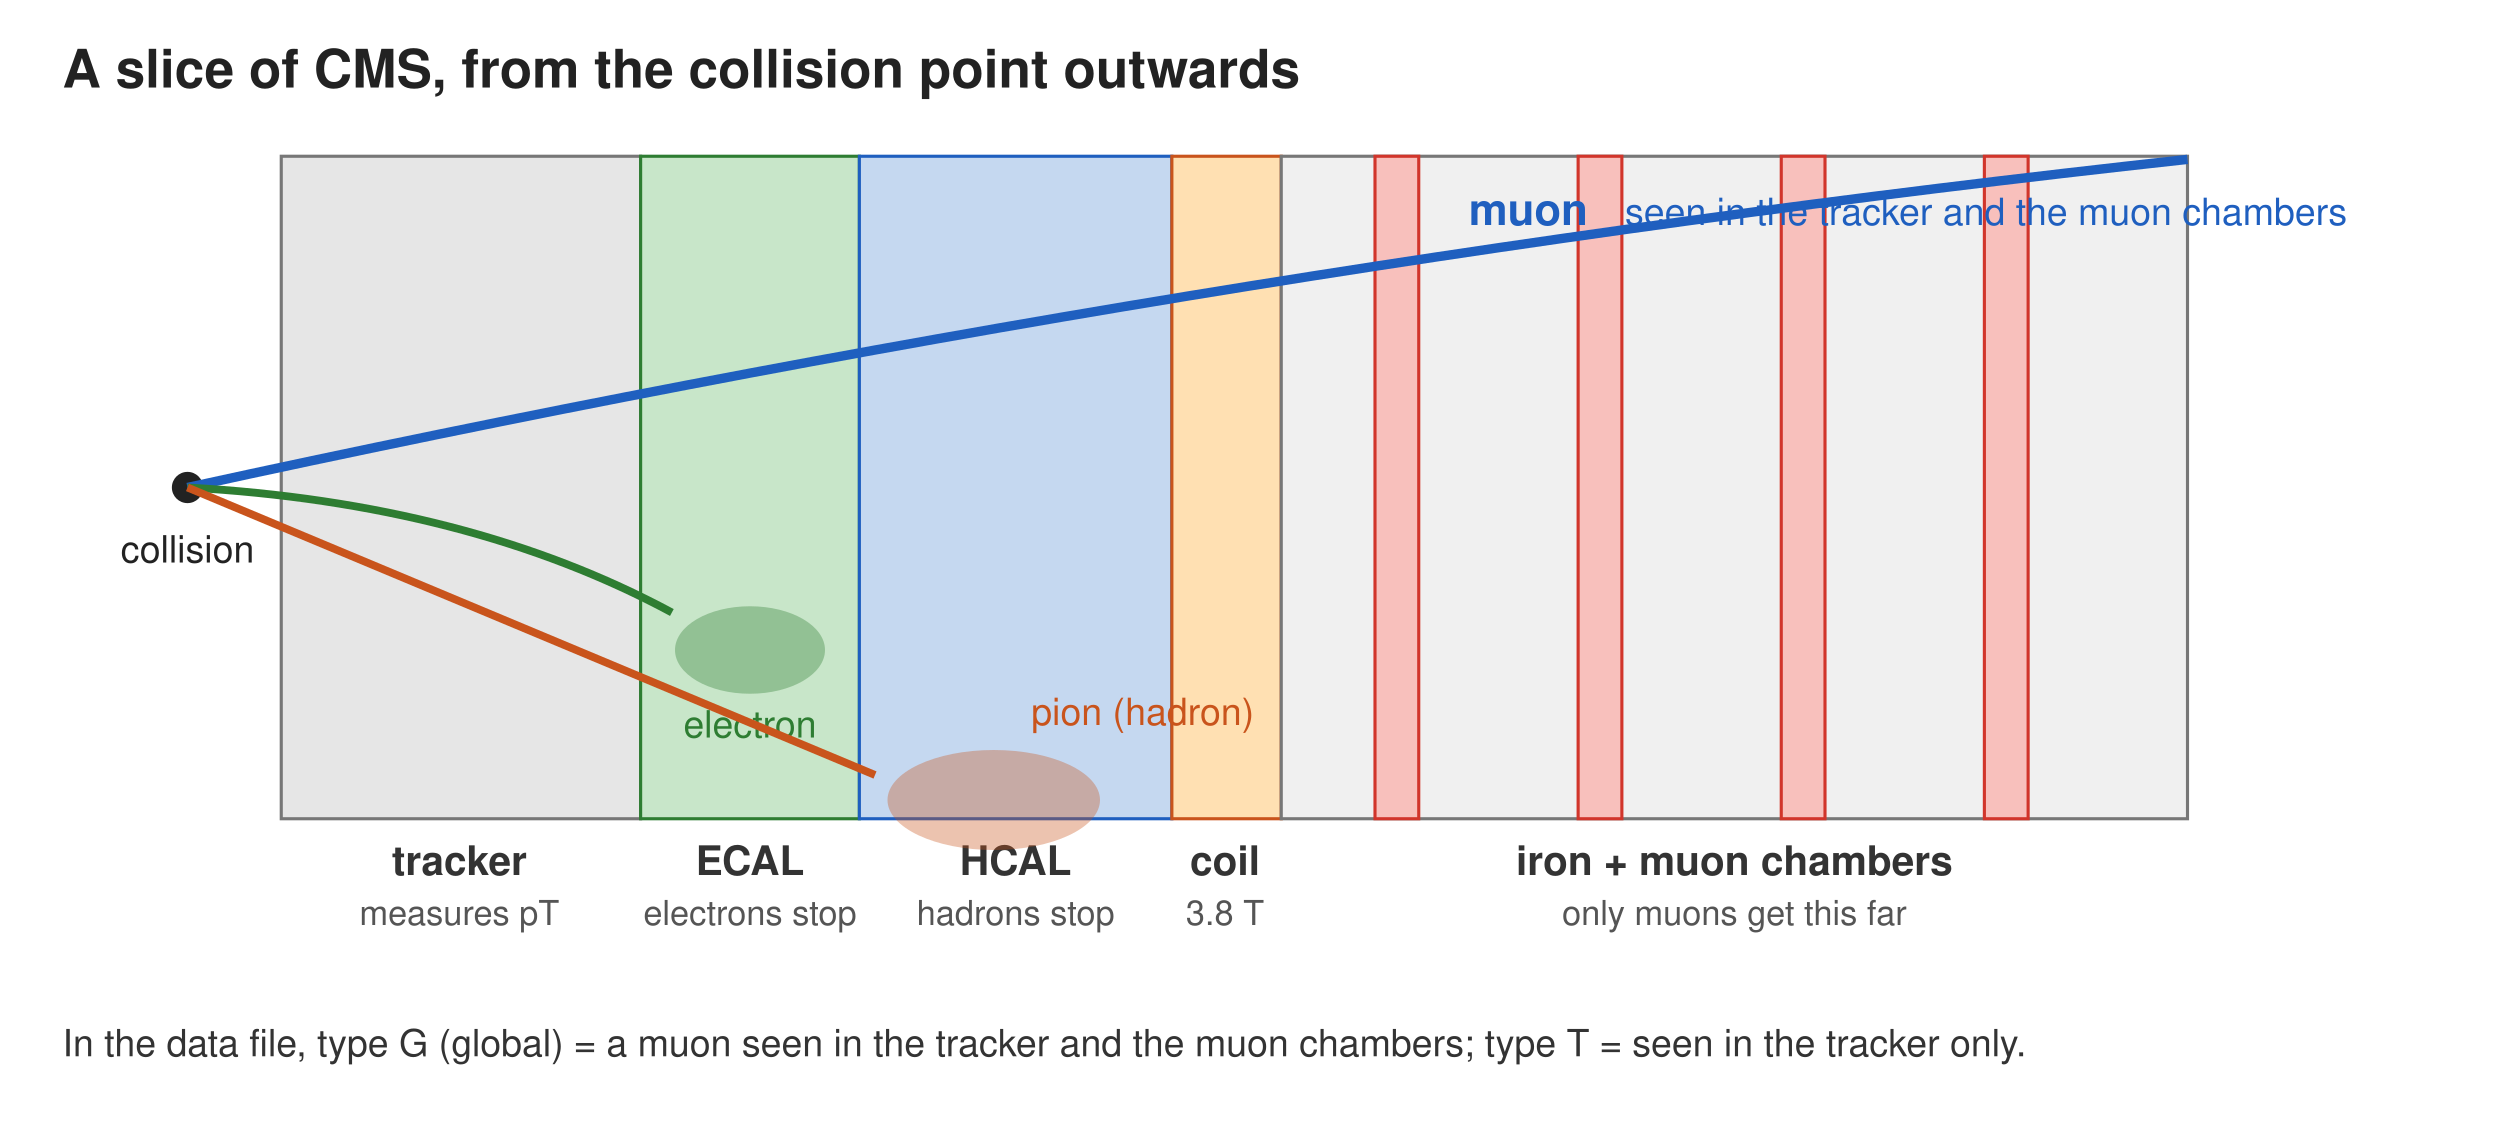
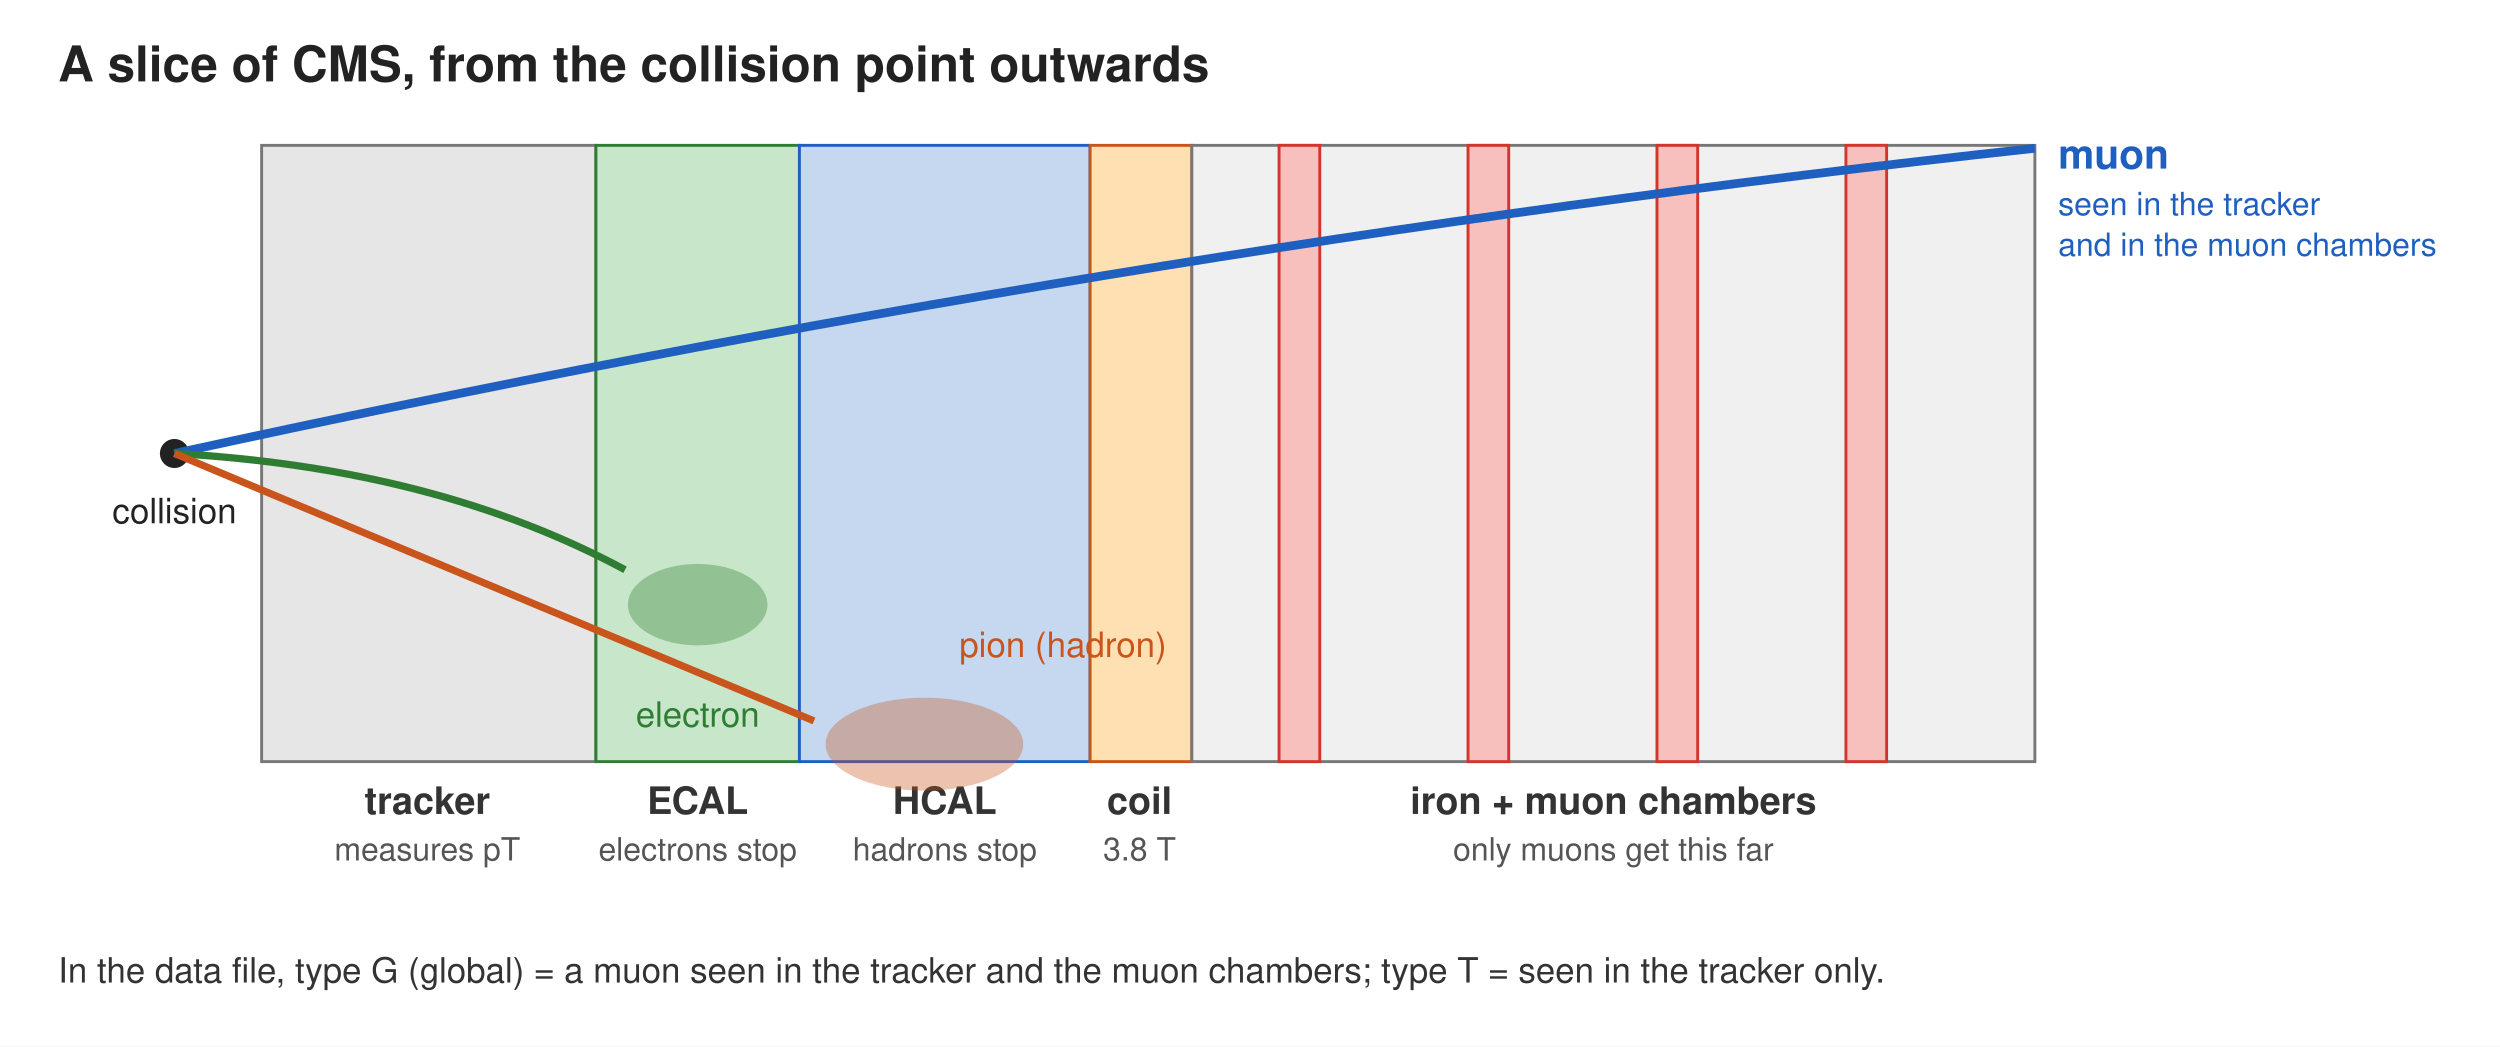
- <svg xmlns="http://www.w3.org/2000/svg" width="800" height="360" viewBox="0 0 800 360" font-family="Helvetica, Arial, sans-serif" font-size="13">
-   <rect width="800" height="360" fill="white" />
+ <svg xmlns="http://www.w3.org/2000/svg" width="860" height="360" viewBox="0 0 860 360" font-family="Helvetica, Arial, sans-serif" font-size="13">
+   <rect width="860" height="360" fill="white" />
  <text x="20" y="28" font-size="17" font-weight="bold" fill="#222">A slice of CMS, from the collision point outwards</text>
  <rect x="90" y="50" width="115" height="212" fill="#e6e6e6" stroke="#777" stroke-width="1" />
  <rect x="205" y="50" width="70" height="212" fill="#c8e6c9" stroke="#2e7d32" stroke-width="1" />
  <rect x="275" y="50" width="100" height="212" fill="#c5d8f0" stroke="#1f5fbf" stroke-width="1" />
  <rect x="375" y="50" width="35" height="212" fill="#ffe0b2" stroke="#c9541c" stroke-width="1" />
  <rect x="410" y="50" width="290" height="212" fill="#f0f0f0" stroke="#777" stroke-width="1" />
  <rect x="440" y="50" width="14" height="212" fill="#f8c0bc" stroke="#d1352b" stroke-width="1" />
  <rect x="505" y="50" width="14" height="212" fill="#f8c0bc" stroke="#d1352b" stroke-width="1" />
  <rect x="570" y="50" width="14" height="212" fill="#f8c0bc" stroke="#d1352b" stroke-width="1" />
  <rect x="635" y="50" width="14" height="212" fill="#f8c0bc" stroke="#d1352b" stroke-width="1" />
  <text x="147" y="280" text-anchor="middle" fill="#333" font-weight="bold">tracker</text>
  <text x="240" y="280" text-anchor="middle" fill="#333" font-weight="bold">ECAL</text>
  <text x="325" y="280" text-anchor="middle" fill="#333" font-weight="bold">HCAL</text>
  <text x="392" y="280" text-anchor="middle" fill="#333" font-weight="bold">coil</text>
  <text x="555" y="280" text-anchor="middle" fill="#333" font-weight="bold">iron + muon chambers</text>
  <text x="147" y="296" text-anchor="middle" fill="#555" font-size="11">measures pT</text>
  <text x="240" y="296" text-anchor="middle" fill="#555" font-size="11">electrons stop</text>
  <text x="325" y="296" text-anchor="middle" fill="#555" font-size="11">hadrons stop</text>
  <text x="392" y="296" text-anchor="middle" fill="#555" font-size="11">3.8 T</text>
  <text x="555" y="296" text-anchor="middle" fill="#555" font-size="11">only muons get this far</text>
  <circle cx="60" cy="156" r="5" fill="#222" />
  <text x="60" y="180" text-anchor="middle" fill="#222" font-size="12">collision</text>
  <path d="M60,156 Q380,86 700,51" fill="none" stroke="#1f5fbf" stroke-width="3" />
-   <text x="470" y="72" fill="#1f5fbf" font-weight="bold" font-size="14">muon</text>
-   <text x="520" y="72" fill="#1f5fbf" font-size="12">seen in the tracker and the muon chambers</text>
+   <text x="708" y="58" fill="#1f5fbf" font-weight="bold" font-size="14">muon</text>
+   <text x="708" y="74" fill="#1f5fbf" font-size="11">seen in the tracker</text>
+   <text x="708" y="88" fill="#1f5fbf" font-size="11">and in the muon chambers</text>
  <path d="M60,156 Q150,161 215,196" fill="none" stroke="#2e7d32" stroke-width="2.5" />
  <ellipse cx="240" cy="208" rx="24" ry="14" fill="#2e7d32" fill-opacity="0.35" />
-   <text x="240" y="236" text-anchor="middle" fill="#2e7d32" font-size="12">electron</text>
+   <text x="240" y="250" text-anchor="middle" fill="#2e7d32" font-size="12">electron</text>
  <path d="M60,156 L280,248" fill="none" stroke="#c9541c" stroke-width="2.5" />
  <ellipse cx="318" cy="256" rx="34" ry="16" fill="#c9541c" fill-opacity="0.35" />
-   <text x="330" y="232" fill="#c9541c" font-size="12">pion (hadron)</text>
+   <text x="330" y="226" fill="#c9541c" font-size="12">pion (hadron)</text>
  <text x="20" y="338" fill="#333" font-size="12">In the data file, type G (global) = a muon seen in the tracker and the muon chambers; type T = seen in the tracker only.</text>
</svg>
